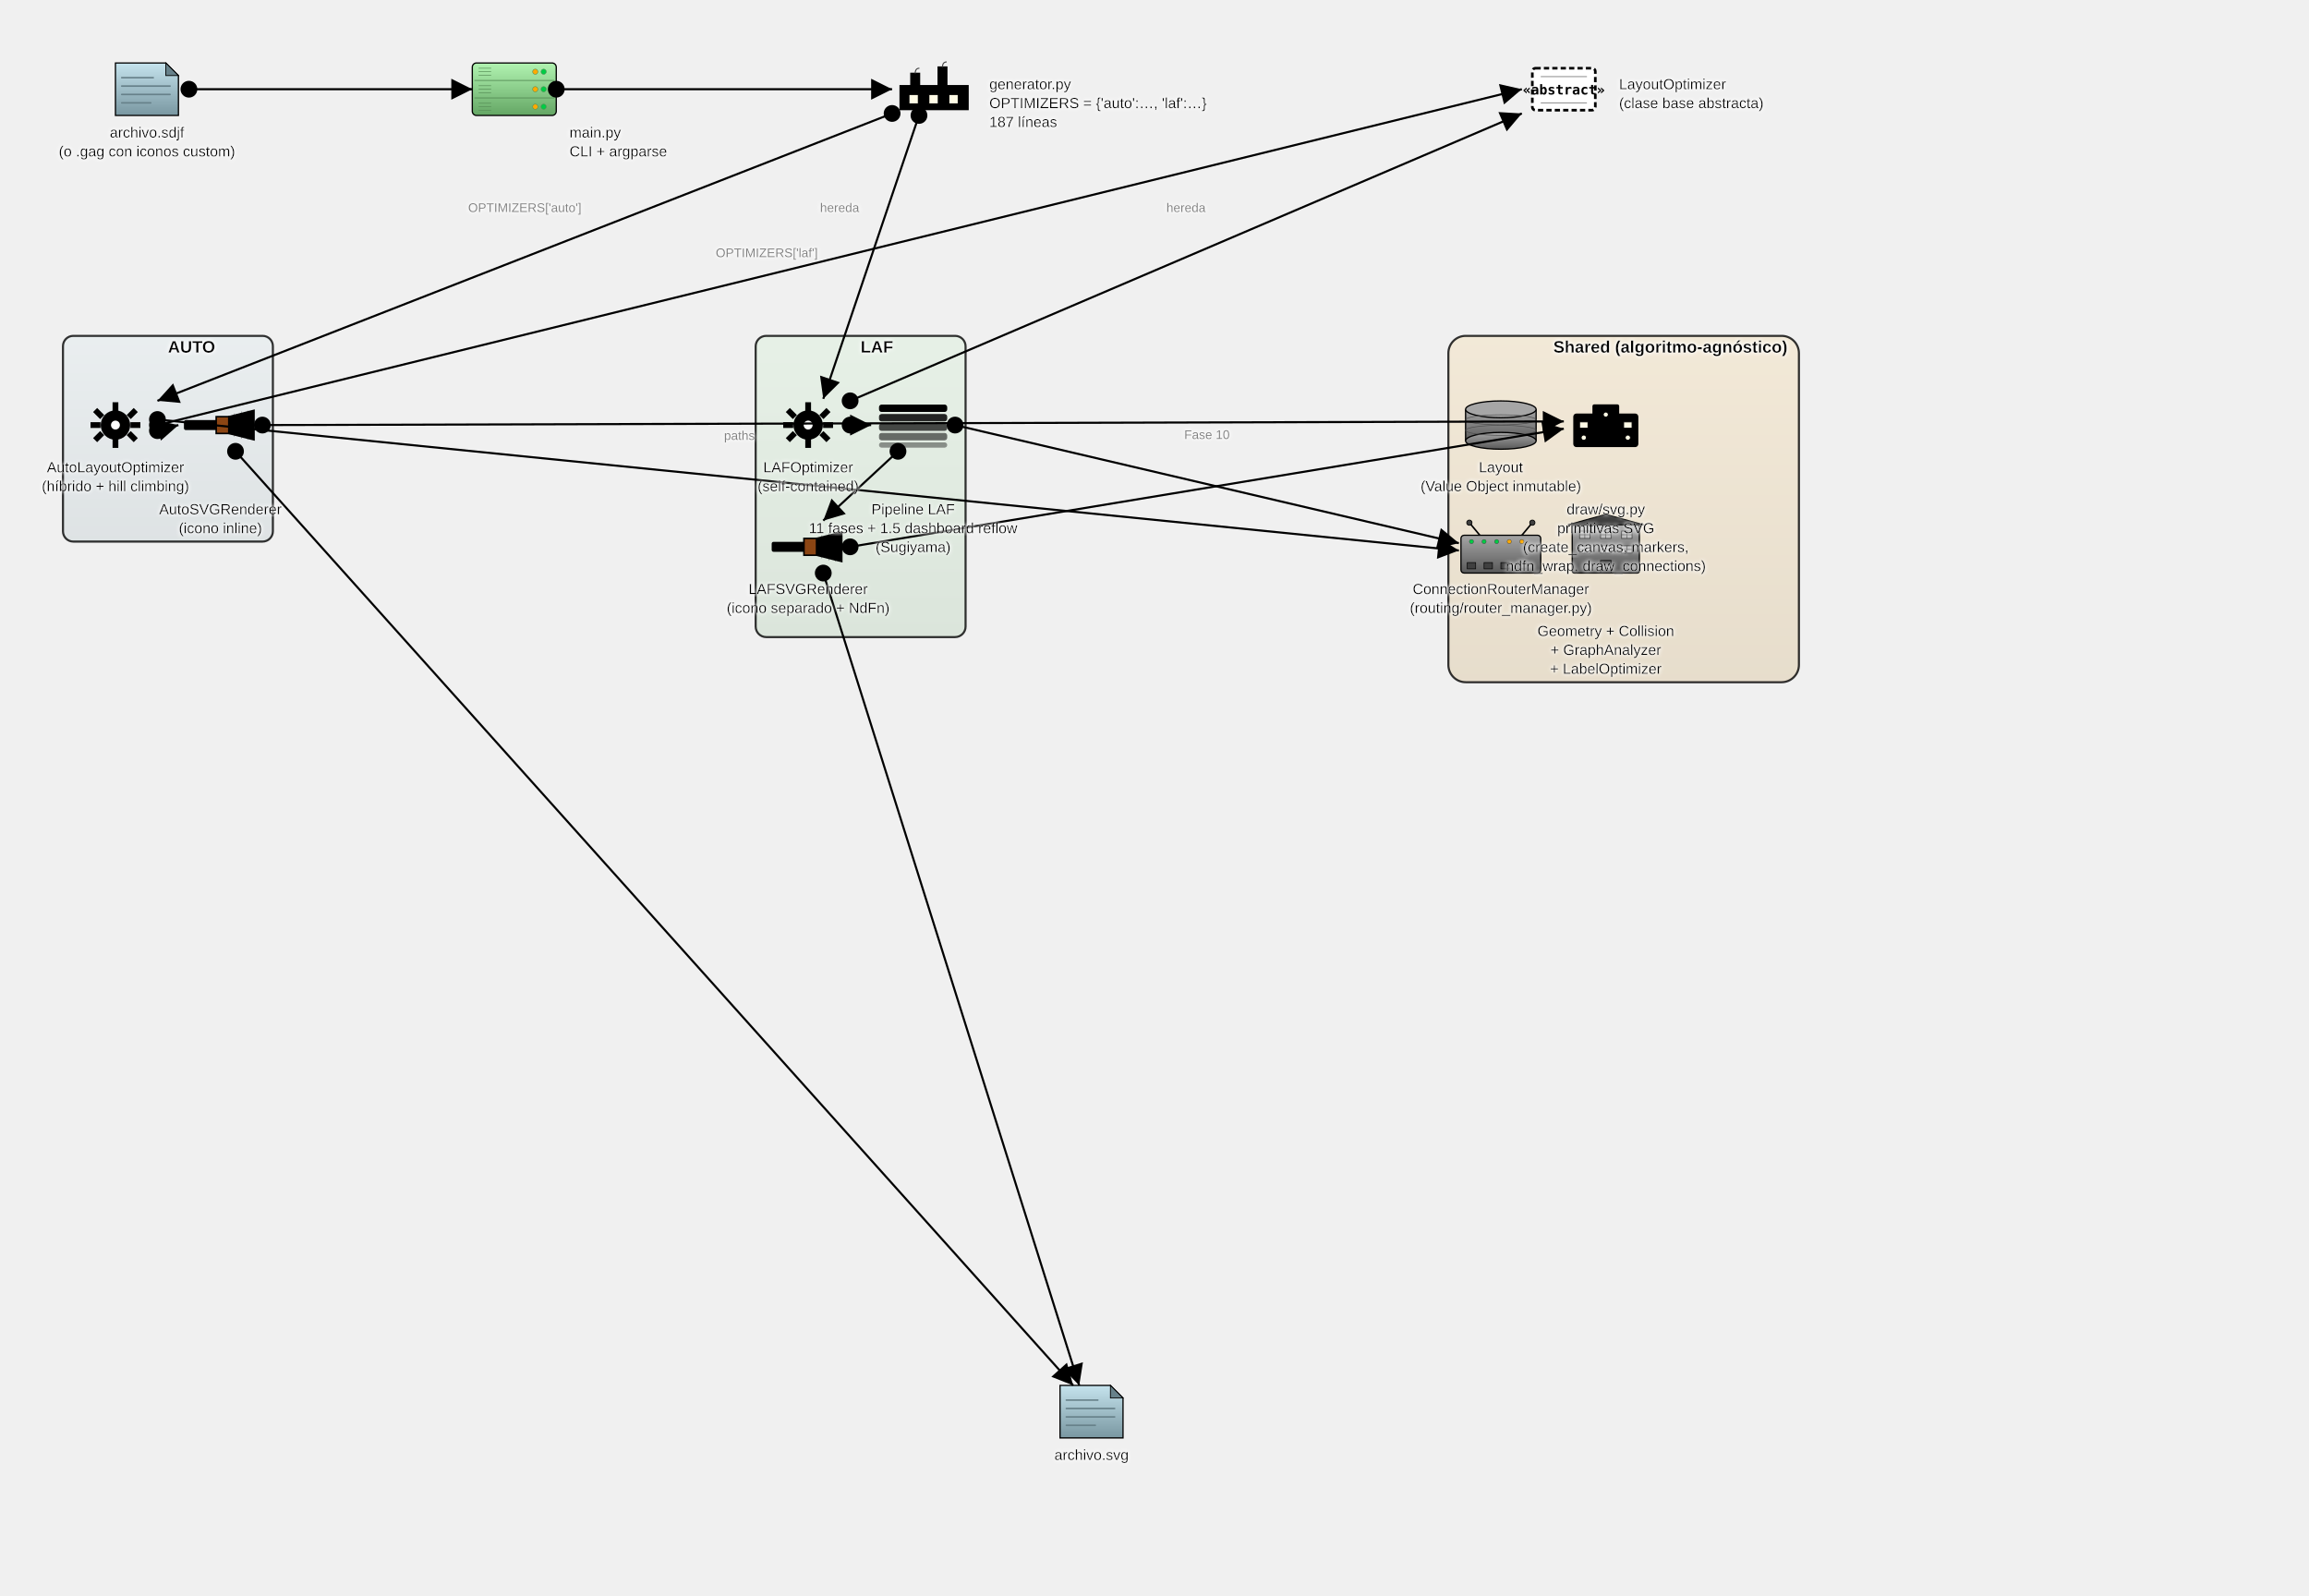
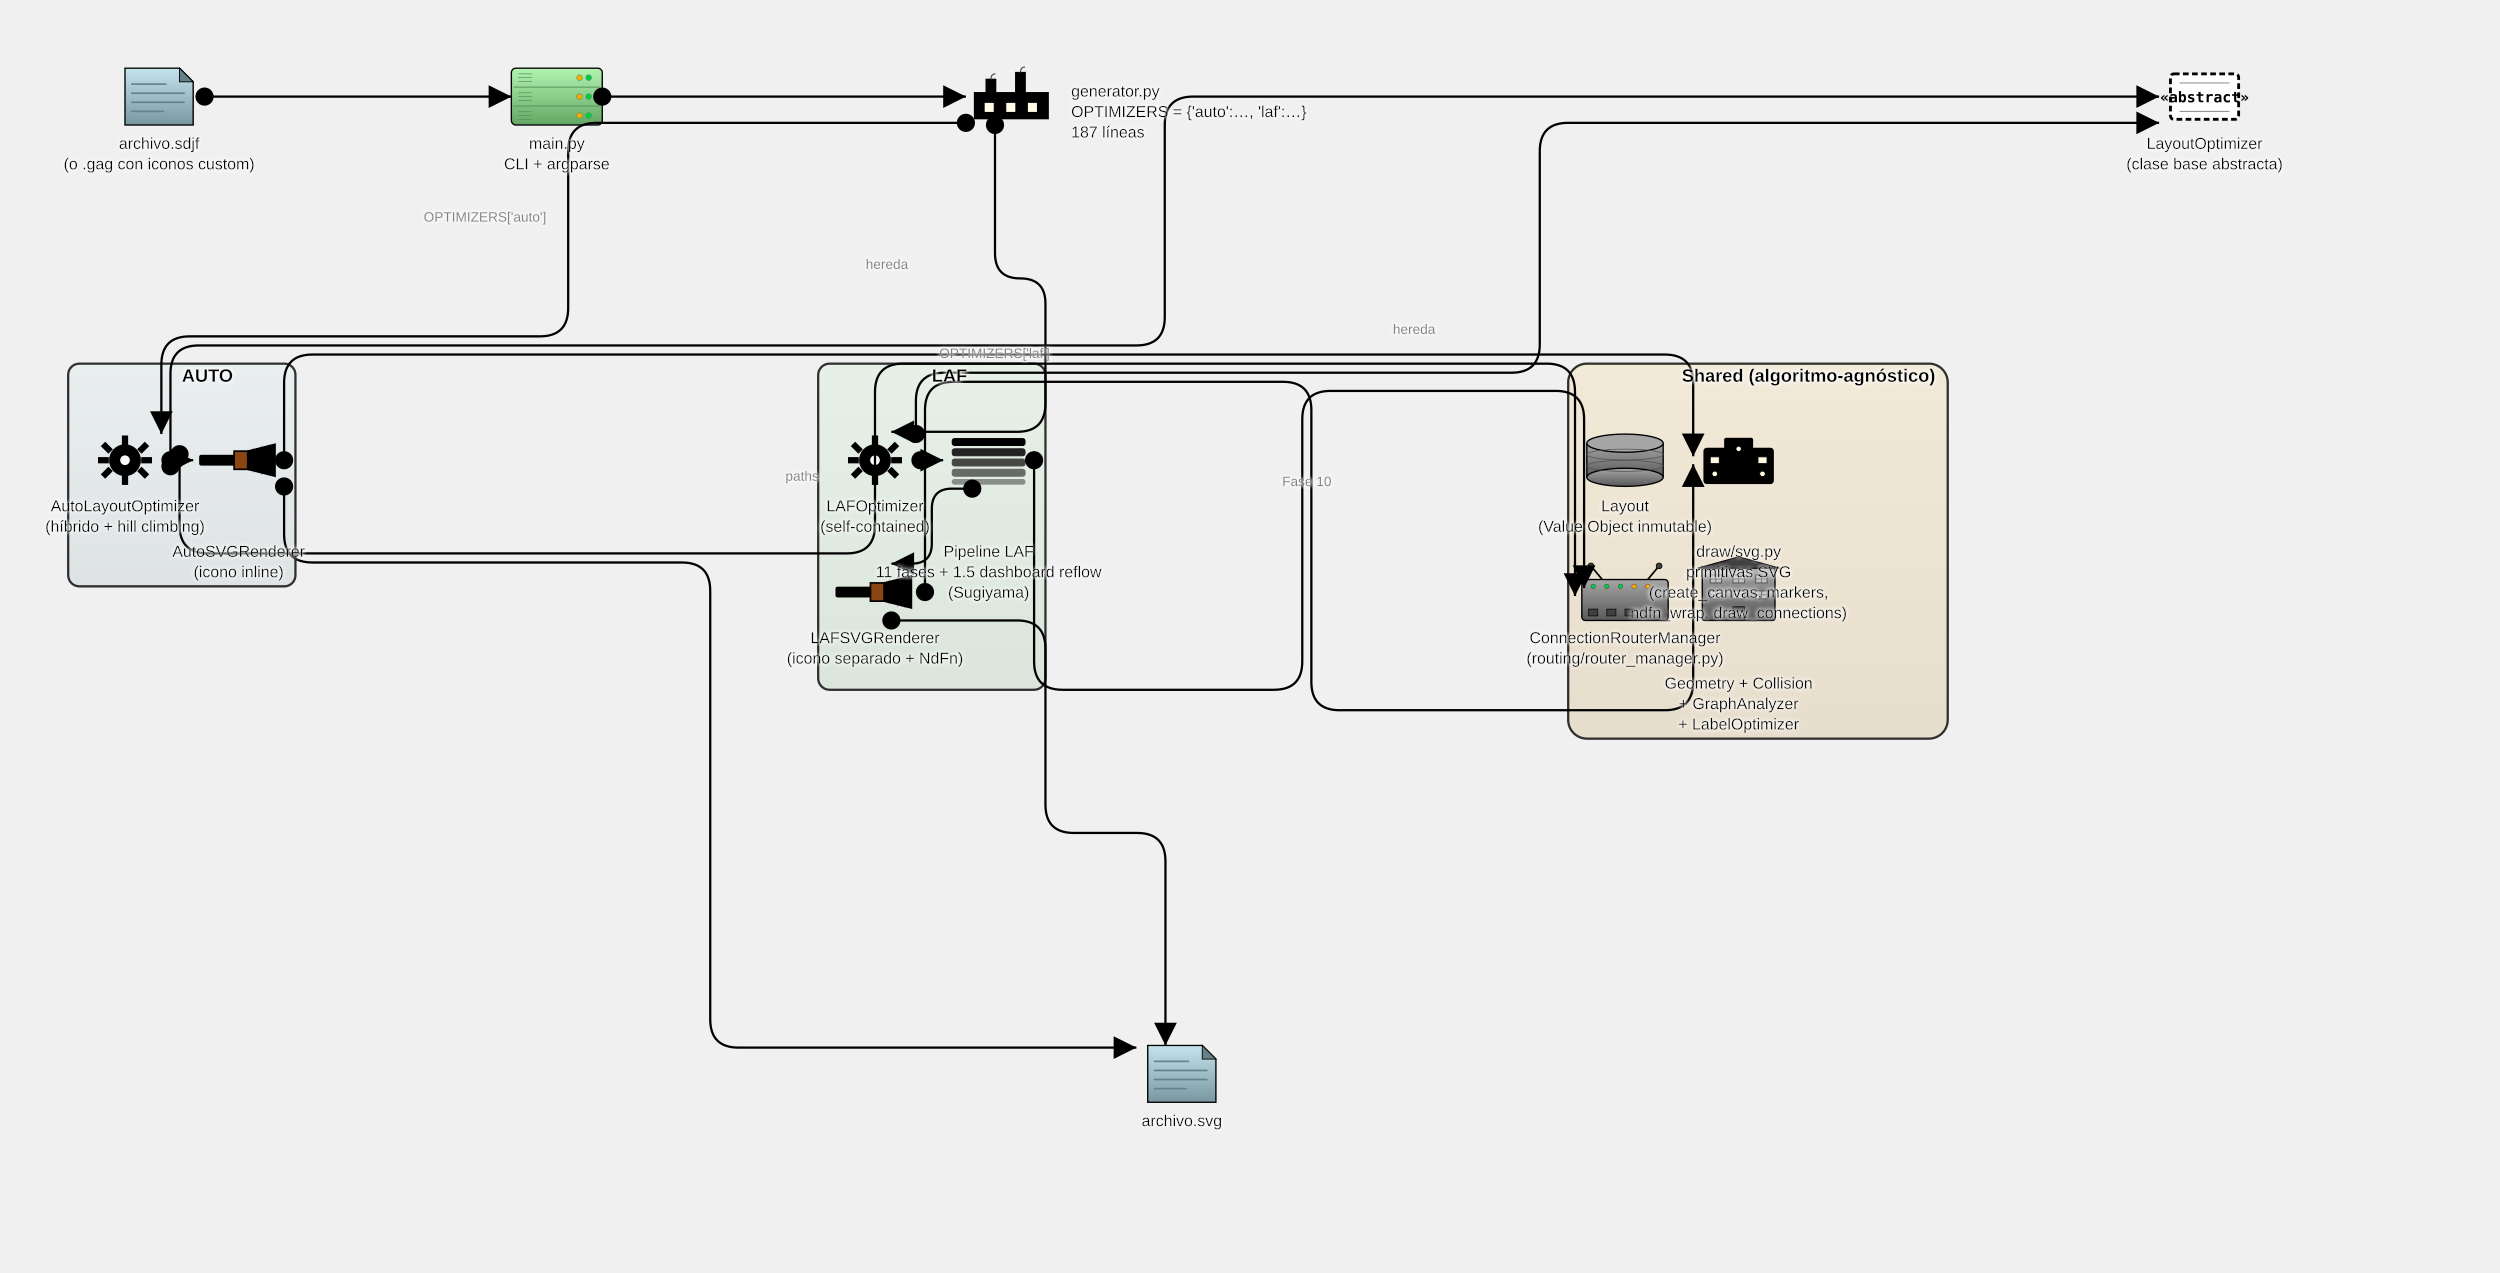
- <svg xmlns="http://www.w3.org/2000/svg" baseProfile="full" height="1520" version="1.1" viewBox="0,0,2200,1520" width="2200">
+ <svg xmlns="http://www.w3.org/2000/svg" baseProfile="full" height="1120" version="1.1" viewBox="0,0,2200,1120" width="2200">
  <defs>
    <filter height="140%" id="text-glow" width="140%" x="-20%" y="-20%">
      <feGaussianBlur in="SourceGraphic" result="blur" stdDeviation="2" />
      <feFlood flood-color="white" flood-opacity="1" result="color" />
      <feComposite in="color" in2="blur" operator="in" result="shadow" />
      <feMerge>
        <feMergeNode in="shadow" />
        <feMergeNode in="shadow" />
        <feMergeNode in="SourceGraphic" />
      </feMerge>
    </filter>
    <marker id="arrow-end" markerHeight="10" markerWidth="10" orient="auto" refX="10" refY="5">
      <path d="M 0 0 L 10 5 L 0 10 z" fill="black" />
    </marker>
    <marker id="arrow-start" markerHeight="10" markerWidth="10" orient="auto" refX="0" refY="5">
      <path d="M 10 0 L 0 5 L 10 10 z" fill="black" />
    </marker>
    <marker id="circle-start" markerHeight="10" markerWidth="10" orient="auto" refX="5" refY="5">
      <circle cx="5" cy="5" fill="black" r="4" />
    </marker>
    <marker id="circle-end" markerHeight="10" markerWidth="10" orient="auto" refX="5" refY="5">
      <circle cx="5" cy="5" fill="black" r="4" />
    </marker>
    <linearGradient id="gradient-auto_box" x1="0%" x2="0%" y1="0%" y2="100%">
      <stop offset="0%" stop-color="#c5e3ed" />
      <stop offset="100%" stop-color="#7997a1" />
    </linearGradient>
    <linearGradient id="gradient-laf_box" x1="0%" x2="0%" y1="0%" y2="100%">
      <stop offset="0%" stop-color="#b1f3b1" />
      <stop offset="100%" stop-color="#64a664" />
    </linearGradient>
    <linearGradient id="gradient-shared_box" x1="0%" x2="0%" y1="0%" y2="100%">
      <stop offset="0%" stop-color="#ffc04c" />
      <stop offset="100%" stop-color="#b27300" />
    </linearGradient>
    <linearGradient id="gradient-input" x1="0%" x2="0%" y1="0%" y2="100%">
      <stop offset="0%" stop-color="#c5e3ed" />
      <stop offset="100%" stop-color="#7997a1" />
    </linearGradient>
    <linearGradient id="gradient-main" x1="0%" x2="0%" y1="0%" y2="100%">
      <stop offset="0%" stop-color="#b1f3b1" />
      <stop offset="100%" stop-color="#64a664" />
    </linearGradient>
    <linearGradient id="gradient-layout_obj" x1="0%" x2="0%" y1="0%" y2="100%">
      <stop offset="0%" stop-color="#a6a6a6" />
      <stop offset="100%" stop-color="#595959" />
    </linearGradient>
    <linearGradient id="gradient-router_mgr" x1="0%" x2="0%" y1="0%" y2="100%">
      <stop offset="0%" stop-color="#a6a6a6" />
      <stop offset="100%" stop-color="#595959" />
    </linearGradient>
    <linearGradient id="gradient-geometry_utils" x1="0%" x2="0%" y1="0%" y2="100%">
      <stop offset="0%" stop-color="#a6a6a6" />
      <stop offset="100%" stop-color="#595959" />
    </linearGradient>
    <linearGradient id="gradient-output" x1="0%" x2="0%" y1="0%" y2="100%">
      <stop offset="0%" stop-color="#c5e3ed" />
      <stop offset="100%" stop-color="#7997a1" />
    </linearGradient>
  </defs>
  <rect fill="url(#gradient-auto_box)" fill-opacity="0.15" height="196.0" rx="9.8" ry="9.8" stroke="black" stroke-opacity="0.8" stroke-width="2" width="200.0" x="60.0" y="320.0" />
  <rect fill="url(#gradient-laf_box)" fill-opacity="0.15" height="287.0" rx="10.0" ry="10.0" stroke="black" stroke-opacity="0.8" stroke-width="2" width="200.0" x="720.0" y="320.0" />
  <rect fill="url(#gradient-shared_box)" fill-opacity="0.15" height="330.0" rx="16.5" ry="16.5" stroke="black" stroke-opacity="0.8" stroke-width="2" width="334.0" x="1380.0" y="320.0" />
  <g id="input">
    <polygon fill="url(#gradient-input)" points="110,60 158,60 170,72 170,110 110,110" stroke="black" stroke-width="1.2" />
    <polygon fill="#67818a" points="158,60 170,72 158,72" stroke="black" stroke-width="0.8" />
    <line stroke="#67818a" stroke-linecap="round" stroke-width="1.5" x1="116" x2="146" y1="74" y2="74" />
    <line stroke="#67818a" stroke-linecap="round" stroke-width="1.5" x1="116" x2="162" y1="82" y2="82" />
    <line stroke="#67818a" stroke-linecap="round" stroke-width="1.5" x1="116" x2="162" y1="90" y2="90" />
    <line stroke="#67818a" stroke-linecap="round" stroke-width="1.5" x1="116" x2="143.6" y1="98" y2="98" />
  </g>
  <g id="main">
    <rect fill="url(#gradient-main)" height="50" rx="4" ry="4" stroke="black" stroke-width="1.2" width="80" x="450" y="60" />
    <line stroke="#568e56" stroke-width="0.8" x1="452" x2="528" y1="76.667" y2="76.667" />
    <line stroke="#568e56" stroke-width="0.8" x1="452" x2="528" y1="93.333" y2="93.333" />
    <circle cx="518" cy="68.333" fill="#00cc44" r="2.5" stroke="#568e56" stroke-width="0.5" />
    <circle cx="510" cy="68.333" fill="#ffaa00" r="2.5" stroke="#568e56" stroke-width="0.5" />
    <circle cx="518" cy="85.0" fill="#00cc44" r="2.5" stroke="#568e56" stroke-width="0.5" />
    <circle cx="510" cy="85.0" fill="#ffaa00" r="2.5" stroke="#568e56" stroke-width="0.5" />
    <circle cx="518" cy="101.667" fill="#00cc44" r="2.5" stroke="#568e56" stroke-width="0.5" />
    <circle cx="510" cy="101.667" fill="#ffaa00" r="2.5" stroke="#568e56" stroke-width="0.5" />
    <line stroke="#568e56" stroke-width="0.6" x1="456" x2="468" y1="65.0" y2="65.0" />
    <line stroke="#568e56" stroke-width="0.6" x1="456" x2="468" y1="68.333" y2="68.333" />
    <line stroke="#568e56" stroke-width="0.6" x1="456" x2="468" y1="71.667" y2="71.667" />
    <line stroke="#568e56" stroke-width="0.6" x1="456" x2="468" y1="81.667" y2="81.667" />
    <line stroke="#568e56" stroke-width="0.6" x1="456" x2="468" y1="85.0" y2="85.0" />
    <line stroke="#568e56" stroke-width="0.6" x1="456" x2="468" y1="88.333" y2="88.333" />
    <line stroke="#568e56" stroke-width="0.6" x1="456" x2="468" y1="98.333" y2="98.333" />
    <line stroke="#568e56" stroke-width="0.6" x1="456" x2="468" y1="101.667" y2="101.667" />
    <line stroke="#568e56" stroke-width="0.6" x1="456" x2="468" y1="105" y2="105" />
  </g>
  <g id="generator" transform="translate(850,60) scale(1.0)">
    <rect x="8" y="22" width="64" height="22" fill="currentColor" stroke="black" stroke-width="2" />
    <rect x="18" y="10" width="8" height="14" fill="currentColor" stroke="black" stroke-width="1.5" />
    <rect x="44" y="4" width="8" height="20" fill="currentColor" stroke="black" stroke-width="1.5" />
    <path d="M 22 10 Q 22 5 26 5" fill="none" stroke="#444" stroke-width="1" />
    <path d="M 48 4 Q 48 -1 52 -1" fill="none" stroke="#444" stroke-width="1" />
    <rect x="16" y="30" width="9" height="9" fill="#fffbe6" stroke="black" stroke-width="1" />
    <rect x="35" y="30" width="9" height="9" fill="#fffbe6" stroke="black" stroke-width="1" />
    <rect x="54" y="30" width="9" height="9" fill="#fffbe6" stroke="black" stroke-width="1" />
  </g>
-   <g id="contract" transform="translate(1450,60) scale(1.0)">
+   <g id="contract" transform="translate(1900,60) scale(1.0)">
    <rect x="10" y="5" width="60" height="40" fill="white" stroke="currentColor" stroke-width="2.5" stroke-dasharray="5,3" rx="3" />
    <text x="40" y="30" font-family="monospace" font-size="13" font-weight="bold" fill="currentColor" text-anchor="middle">«abstract»</text>
    <line x1="18" y1="13" x2="62" y2="13" stroke="currentColor" stroke-width="0.8" opacity="0.5" />
    <line x1="18" y1="38" x2="62" y2="38" stroke="currentColor" stroke-width="0.8" opacity="0.5" />
  </g>
  <g id="auto_opt" transform="translate(70.0,380.0) scale(1.0)">
    <circle cx="40" cy="25" r="13" fill="currentColor" stroke="black" stroke-width="2" />
    <rect x="38" y="4" width="4" height="8" fill="currentColor" stroke="black" stroke-width="1.5" />
    <rect x="38" y="38" width="4" height="8" fill="currentColor" stroke="black" stroke-width="1.5" />
    <rect x="17" y="23" width="8" height="4" fill="currentColor" stroke="black" stroke-width="1.5" />
    <rect x="55" y="23" width="8" height="4" fill="currentColor" stroke="black" stroke-width="1.5" />
    <rect x="22" y="10" width="4" height="8" transform="rotate(-45 24 14)" fill="currentColor" stroke="black" stroke-width="1.5" />
    <rect x="54" y="32" width="4" height="8" transform="rotate(-45 56 36)" fill="currentColor" stroke="black" stroke-width="1.5" />
    <rect x="22" y="32" width="4" height="8" transform="rotate(45 24 36)" fill="currentColor" stroke="black" stroke-width="1.5" />
    <rect x="54" y="10" width="4" height="8" transform="rotate(45 56 14)" fill="currentColor" stroke="black" stroke-width="1.5" />
    <circle cx="40" cy="25" r="5" fill="white" stroke="black" stroke-width="1.5" />
  </g>
  <g id="auto_rend" transform="translate(170.0,380.0) scale(1.0)">
    <rect x="6" y="21" width="32" height="8" fill="currentColor" stroke="black" stroke-width="1.5" rx="1" />
    <rect x="36" y="17" width="14" height="16" fill="#8b4513" stroke="black" stroke-width="1.5" />
    <polygon points="48,17 72,11 72,39 48,33" fill="currentColor" stroke="black" stroke-width="1.5" />
    <line x1="53" y1="14" x2="53" y2="36" stroke="black" stroke-width="0.5" opacity="0.5" />
    <line x1="60" y1="12" x2="60" y2="38" stroke="black" stroke-width="0.5" opacity="0.5" />
    <line x1="66" y1="11" x2="66" y2="39" stroke="black" stroke-width="0.5" opacity="0.5" />
  </g>
  <g id="laf_opt" transform="translate(730.0,380.0) scale(1.0)">
    <circle cx="40" cy="25" r="13" fill="currentColor" stroke="black" stroke-width="2" />
    <rect x="38" y="4" width="4" height="8" fill="currentColor" stroke="black" stroke-width="1.5" />
    <rect x="38" y="38" width="4" height="8" fill="currentColor" stroke="black" stroke-width="1.5" />
    <rect x="17" y="23" width="8" height="4" fill="currentColor" stroke="black" stroke-width="1.5" />
    <rect x="55" y="23" width="8" height="4" fill="currentColor" stroke="black" stroke-width="1.5" />
    <rect x="22" y="10" width="4" height="8" transform="rotate(-45 24 14)" fill="currentColor" stroke="black" stroke-width="1.5" />
    <rect x="54" y="32" width="4" height="8" transform="rotate(-45 56 36)" fill="currentColor" stroke="black" stroke-width="1.5" />
    <rect x="22" y="32" width="4" height="8" transform="rotate(45 24 36)" fill="currentColor" stroke="black" stroke-width="1.5" />
    <rect x="54" y="10" width="4" height="8" transform="rotate(45 56 14)" fill="currentColor" stroke="black" stroke-width="1.5" />
    <circle cx="40" cy="25" r="5" fill="white" stroke="black" stroke-width="1.5" />
  </g>
  <g id="laf_pipe" transform="translate(830.0,380.0) scale(1.0)">
    <rect x="8" y="6" width="64" height="6" fill="currentColor" stroke="black" stroke-width="1" rx="2" />
    <rect x="8" y="15" width="64" height="6" fill="currentColor" stroke="black" stroke-width="1" rx="2" opacity="0.85" />
    <rect x="8" y="24" width="64" height="6" fill="currentColor" stroke="black" stroke-width="1" rx="2" opacity="0.7" />
    <rect x="8" y="33" width="64" height="6" fill="currentColor" stroke="black" stroke-width="1" rx="2" opacity="0.55" />
    <rect x="8" y="42" width="64" height="4" fill="currentColor" stroke="black" stroke-width="1" rx="2" opacity="0.4" />
  </g>
  <g id="laf_rend" transform="translate(730.0,496.0) scale(1.0)">
    <rect x="6" y="21" width="32" height="8" fill="currentColor" stroke="black" stroke-width="1.5" rx="1" />
    <rect x="36" y="17" width="14" height="16" fill="#8b4513" stroke="black" stroke-width="1.5" />
    <polygon points="48,17 72,11 72,39 48,33" fill="currentColor" stroke="black" stroke-width="1.5" />
    <line x1="53" y1="14" x2="53" y2="36" stroke="black" stroke-width="0.5" opacity="0.5" />
    <line x1="60" y1="12" x2="60" y2="38" stroke="black" stroke-width="0.5" opacity="0.5" />
    <line x1="66" y1="11" x2="66" y2="39" stroke="black" stroke-width="0.5" opacity="0.5" />
  </g>
  <g id="layout_obj">
    <rect fill="url(#gradient-layout_obj)" height="30.0" stroke="none" width="67.2" x="1396.4" y="390.0" />
    <line stroke="black" stroke-width="1.2" x1="1396.4" x2="1396.4" y1="390.0" y2="420.0" />
    <line stroke="black" stroke-width="1.2" x1="1463.6" x2="1463.6" y1="390.0" y2="420.0" />
    <ellipse cx="1430.0" cy="420.0" fill="url(#gradient-layout_obj)" rx="33.6" ry="8" stroke="black" stroke-width="1.2" />
    <ellipse cx="1430.0" cy="390.0" fill="#a6a6a6" rx="33.6" ry="8" stroke="black" stroke-width="1.2" />
    <ellipse cx="1430.0" cy="400.0" fill="none" rx="33.6" ry="4.8" stroke="#4c4c4c" stroke-width="0.6" />
    <ellipse cx="1430.0" cy="410.0" fill="none" rx="33.6" ry="4.8" stroke="#4c4c4c" stroke-width="0.6" />
  </g>
  <g id="draw_svg" transform="translate(1490.0,380.0) scale(1.0)">
    <rect x="10" y="15" width="60" height="30" fill="currentColor" stroke="black" stroke-width="2" rx="2" />
    <rect x="28" y="6" width="24" height="10" fill="currentColor" stroke="black" stroke-width="1.5" rx="1" />
    <line x1="40" y1="15" x2="40" y2="45" stroke="black" stroke-width="1.5" />
    <circle cx="40" cy="15" r="2.5" fill="#fffbe6" stroke="black" stroke-width="1" />
    <rect x="15" y="22" width="8" height="6" fill="#fffbe6" stroke="black" stroke-width="0.8" />
    <rect x="57" y="22" width="8" height="6" fill="#fffbe6" stroke="black" stroke-width="0.8" />
    <circle cx="19" cy="37" r="2.5" fill="#fffbe6" stroke="black" stroke-width="0.8" />
    <circle cx="61" cy="37" r="2.5" fill="#fffbe6" stroke="black" stroke-width="0.8" />
  </g>
  <g id="router_mgr">
    <rect fill="url(#gradient-router_mgr)" height="36" rx="3" ry="3" stroke="black" stroke-width="1.2" width="76" x="1392.0" y="510.0" />
    <line stroke="black" stroke-width="1.5" x1="1410.0" x2="1400.0" y1="510.0" y2="498.0" />
    <circle cx="1400.0" cy="498.0" fill="#404040" r="2.5" stroke="black" stroke-width="0.8" />
    <line stroke="black" stroke-width="1.5" x1="1450.0" x2="1460.0" y1="510.0" y2="498.0" />
    <circle cx="1460.0" cy="498.0" fill="#404040" r="2.5" stroke="black" stroke-width="0.8" />
    <rect fill="#404040" height="6" stroke="black" stroke-width="0.6" width="8" x="1398.0" y="536.0" />
    <rect fill="#404040" height="6" stroke="black" stroke-width="0.6" width="8" x="1414.0" y="536.0" />
    <rect fill="#404040" height="6" stroke="black" stroke-width="0.6" width="8" x="1430.0" y="536.0" />
    <rect fill="#404040" height="6" stroke="black" stroke-width="0.6" width="8" x="1446.0" y="536.0" />
    <circle cx="1402.0" cy="516.0" fill="#00cc44" r="2" stroke="#404040" stroke-width="0.4" />
    <circle cx="1414.0" cy="516.0" fill="#00cc44" r="2" stroke="#404040" stroke-width="0.4" />
    <circle cx="1426.0" cy="516.0" fill="#00cc44" r="2" stroke="#404040" stroke-width="0.4" />
    <circle cx="1438.0" cy="516.0" fill="#ffaa00" r="2" stroke="#404040" stroke-width="0.4" />
    <circle cx="1450.0" cy="516.0" fill="#ffaa00" r="2" stroke="#404040" stroke-width="0.4" />
  </g>
  <g id="geometry_utils">
    <rect fill="url(#gradient-geometry_utils)" height="46" rx="2" ry="2" stroke="black" stroke-width="1.2" width="64" x="1498.0" y="500.0" />
    <polygon fill="#404040" points="1494.0,500.0 1530.0,490.0 1566.0,500.0" stroke="black" stroke-width="1.0" />
    <rect fill="#bfbfbf" height="7" stroke="#404040" stroke-width="0.7" width="10" x="1505.0" y="506.0" />
    <line stroke="#404040" stroke-width="0.5" x1="1510.0" x2="1510.0" y1="506.0" y2="513.0" />
    <line stroke="#404040" stroke-width="0.5" x1="1505.0" x2="1515.0" y1="509.5" y2="509.5" />
    <rect fill="#bfbfbf" height="7" stroke="#404040" stroke-width="0.7" width="10" x="1525.0" y="506.0" />
    <line stroke="#404040" stroke-width="0.5" x1="1530.0" x2="1530.0" y1="506.0" y2="513.0" />
    <line stroke="#404040" stroke-width="0.5" x1="1525.0" x2="1535.0" y1="509.5" y2="509.5" />
    <rect fill="#bfbfbf" height="7" stroke="#404040" stroke-width="0.7" width="10" x="1545.0" y="506.0" />
    <line stroke="#404040" stroke-width="0.5" x1="1550.0" x2="1550.0" y1="506.0" y2="513.0" />
    <line stroke="#404040" stroke-width="0.5" x1="1545.0" x2="1555.0" y1="509.5" y2="509.5" />
    <rect fill="#bfbfbf" height="7" stroke="#404040" stroke-width="0.7" width="10" x="1505.0" y="520.0" />
    <line stroke="#404040" stroke-width="0.5" x1="1510.0" x2="1510.0" y1="520.0" y2="527.0" />
    <line stroke="#404040" stroke-width="0.5" x1="1505.0" x2="1515.0" y1="523.5" y2="523.5" />
    <rect fill="#bfbfbf" height="7" stroke="#404040" stroke-width="0.7" width="10" x="1525.0" y="520.0" />
    <line stroke="#404040" stroke-width="0.5" x1="1530.0" x2="1530.0" y1="520.0" y2="527.0" />
    <line stroke="#404040" stroke-width="0.5" x1="1525.0" x2="1535.0" y1="523.5" y2="523.5" />
    <rect fill="#bfbfbf" height="7" stroke="#404040" stroke-width="0.7" width="10" x="1545.0" y="520.0" />
    <line stroke="#404040" stroke-width="0.5" x1="1550.0" x2="1550.0" y1="520.0" y2="527.0" />
    <line stroke="#404040" stroke-width="0.5" x1="1545.0" x2="1555.0" y1="523.5" y2="523.5" />
    <rect fill="#404040" height="12" stroke="black" stroke-width="0.8" width="10" x="1525.0" y="534.0" />
    <circle cx="1532.5" cy="540.0" fill="#bfbfbf" r="1.2" />
  </g>
  <g id="output">
-     <polygon fill="url(#gradient-output)" points="1010,1320 1058,1320 1070,1332 1070,1370 1010,1370" stroke="black" stroke-width="1.2" />
-     <polygon fill="#67818a" points="1058,1320 1070,1332 1058,1332" stroke="black" stroke-width="0.8" />
-     <line stroke="#67818a" stroke-linecap="round" stroke-width="1.5" x1="1016" x2="1046" y1="1334" y2="1334" />
-     <line stroke="#67818a" stroke-linecap="round" stroke-width="1.5" x1="1016" x2="1062" y1="1342" y2="1342" />
-     <line stroke="#67818a" stroke-linecap="round" stroke-width="1.5" x1="1016" x2="1062" y1="1350" y2="1350" />
-     <line stroke="#67818a" stroke-linecap="round" stroke-width="1.5" x1="1016" x2="1043.6" y1="1358" y2="1358" />
-   </g>
-   <line marker-end="url(#arrow-end)" marker-start="url(#circle-start)" stroke="black" stroke-width="2" x1="180.0" x2="450.0" y1="85.0" y2="85.0" />
-   <line marker-end="url(#arrow-end)" marker-start="url(#circle-start)" stroke="black" stroke-width="2" x1="530.0" x2="850.0" y1="85.0" y2="85.0" />
-   <line marker-end="url(#arrow-end)" marker-start="url(#circle-start)" stroke="black" stroke-width="2" x1="850.0" x2="150.0" y1="108.1" y2="381.9" />
-   <line marker-end="url(#arrow-end)" marker-start="url(#circle-start)" stroke="black" stroke-width="2" x1="875.6" x2="784.4" y1="110.0" y2="380.0" />
-   <line marker-end="url(#arrow-end)" marker-start="url(#circle-start)" stroke="black" stroke-width="2" x1="150.0" x2="1450.0" y1="405.0" y2="85.0" />
-   <line marker-end="url(#arrow-end)" marker-start="url(#circle-start)" stroke="black" stroke-width="2" x1="810.0" x2="1450.0" y1="381.9" y2="108.1" />
-   <line marker-end="url(#arrow-end)" marker-start="url(#circle-start)" stroke="black" stroke-width="2" x1="810.0" x2="830.0" y1="405.0" y2="405.0" />
-   <line marker-end="url(#arrow-end)" marker-start="url(#circle-start)" stroke="black" stroke-width="2" x1="150.0" x2="170.0" y1="410.3" y2="405.0" />
-   <line marker-end="url(#arrow-end)" marker-start="url(#circle-start)" stroke="black" stroke-width="2" x1="855.6" x2="784.4" y1="430.0" y2="496.0" />
-   <line marker-end="url(#arrow-end)" marker-start="url(#circle-start)" stroke="black" stroke-width="2" x1="150.0" x2="1390.0" y1="399.7" y2="524.5" />
-   <line marker-end="url(#arrow-end)" marker-start="url(#circle-start)" stroke="black" stroke-width="2" x1="910.0" x2="1390.0" y1="405.0" y2="517.5" />
-   <line marker-end="url(#arrow-end)" marker-start="url(#circle-start)" stroke="black" stroke-width="2" x1="250.0" x2="1490.0" y1="405.0" y2="401.5" />
-   <line marker-end="url(#arrow-end)" marker-start="url(#circle-start)" stroke="black" stroke-width="2" x1="810.0" x2="1490.0" y1="521.0" y2="408.5" />
-   <line marker-end="url(#arrow-end)" marker-start="url(#circle-start)" stroke="black" stroke-width="2" x1="224.4" x2="1022.5" y1="430.0" y2="1320.0" />
-   <line marker-end="url(#arrow-end)" marker-start="url(#circle-start)" stroke="black" stroke-width="2" x1="784.4" x2="1028.3" y1="546.0" y2="1320.0" />
+     <polygon fill="url(#gradient-output)" points="1010,920 1058,920 1070,932 1070,970 1010,970" stroke="black" stroke-width="1.2" />
+     <polygon fill="#67818a" points="1058,920 1070,932 1058,932" stroke="black" stroke-width="0.8" />
+     <line stroke="#67818a" stroke-linecap="round" stroke-width="1.5" x1="1016" x2="1046" y1="934" y2="934" />
+     <line stroke="#67818a" stroke-linecap="round" stroke-width="1.5" x1="1016" x2="1062" y1="942" y2="942" />
+     <line stroke="#67818a" stroke-linecap="round" stroke-width="1.5" x1="1016" x2="1062" y1="950" y2="950" />
+     <line stroke="#67818a" stroke-linecap="round" stroke-width="1.5" x1="1016" x2="1043.6" y1="958" y2="958" />
+   </g>
+   <polyline fill="none" marker-end="url(#arrow-end)" marker-start="url(#circle-start)" points="180.0,85.0 450.0,85.0" stroke="black" stroke-width="2" />
+   <polyline fill="none" marker-end="url(#arrow-end)" marker-start="url(#circle-start)" points="530.0,85.0 850.0,85.0" stroke="black" stroke-width="2" />
+   <path d="M 850.0,108.1 L 525.0,108.1 Q 500.0,108.1 500.0,133.1 L 500.0,271.0 Q 500.0,296.0 475.0,296.0 L 167.0,296.0 Q 142.0,296.0 142.0,321.0 L 142.0,381.9" fill="none" marker-end="url(#arrow-end)" marker-start="url(#circle-start)" stroke="black" stroke-width="2" />
+   <path d="M 875.6,110.0 L 875.6,222.8 Q 875.6,245.0 897.8,245.0 L 897.8,245.0 Q 920.0,245.0 920.0,267.2 L 920.0,355.0 Q 920.0,380.0 895.0,380.0 L 784.4,380.0" fill="none" marker-end="url(#arrow-end)" marker-start="url(#circle-start)" stroke="black" stroke-width="2" />
+   <path d="M 150.0,405.0 L 150.0,329.0 Q 150.0,304.0 175.0,304.0 L 1000.0,304.0 Q 1025.0,304.0 1025.0,279.0 L 1025.0,110.0 Q 1025.0,85.0 1050.0,85.0 L 1900.0,85.0" fill="none" marker-end="url(#arrow-end)" marker-start="url(#circle-start)" stroke="black" stroke-width="2" />
+   <path d="M 806.0,381.9 L 806.0,353.0 Q 806.0,328.0 831.0,328.0 L 1330.0,328.0 Q 1355.0,328.0 1355.0,303.0 L 1355.0,133.1 Q 1355.0,108.1 1380.0,108.1 L 1900.0,108.1" fill="none" marker-end="url(#arrow-end)" marker-start="url(#circle-start)" stroke="black" stroke-width="2" />
+   <polyline fill="none" marker-end="url(#arrow-end)" marker-start="url(#circle-start)" points="810.0,405.0 830.0,405.0" stroke="black" stroke-width="2" />
+   <path d="M 150.0,410.3 L 157.3,410.3 Q 160.0,410.3 160.0,407.6 L 160.0,407.6 Q 160.0,405.0 162.7,405.0 L 170.0,405.0" fill="none" marker-end="url(#arrow-end)" marker-start="url(#circle-start)" stroke="black" stroke-width="2" />
+   <path d="M 855.6,430.0 L 837.8,430.0 Q 820.0,430.0 820.0,447.8 L 820.0,478.2 Q 820.0,496.0 802.2,496.0 L 784.4,496.0" fill="none" marker-end="url(#arrow-end)" marker-start="url(#circle-start)" stroke="black" stroke-width="2" />
+   <path d="M 158.0,399.7 L 158.0,462.0 Q 158.0,487.0 183.0,487.0 L 745.0,487.0 Q 770.0,487.0 770.0,462.0 L 770.0,345.0 Q 770.0,320.0 795.0,320.0 L 1361.0,320.0 Q 1386.0,320.0 1386.0,345.0 L 1386.0,524.5" fill="none" marker-end="url(#arrow-end)" marker-start="url(#circle-start)" stroke="black" stroke-width="2" />
+   <path d="M 910.0,405.0 L 910.0,582.0 Q 910.0,607.0 935.0,607.0 L 1121.0,607.0 Q 1146.0,607.0 1146.0,582.0 L 1146.0,369.0 Q 1146.0,344.0 1171.0,344.0 L 1369.0,344.0 Q 1394.0,344.0 1394.0,369.0 L 1394.0,517.5" fill="none" marker-end="url(#arrow-end)" marker-start="url(#circle-start)" stroke="black" stroke-width="2" />
+   <path d="M 250.0,405.0 L 250.0,337.0 Q 250.0,312.0 275.0,312.0 L 1465.0,312.0 Q 1490.0,312.0 1490.0,337.0 L 1490.0,401.5" fill="none" marker-end="url(#arrow-end)" marker-start="url(#circle-start)" stroke="black" stroke-width="2" />
+   <path d="M 814.0,521.0 L 814.0,361.0 Q 814.0,336.0 839.0,336.0 L 1129.0,336.0 Q 1154.0,336.0 1154.0,361.0 L 1154.0,600.0 Q 1154.0,625.0 1179.0,625.0 L 1465.0,625.0 Q 1490.0,625.0 1490.0,600.0 L 1490.0,408.5" fill="none" marker-end="url(#arrow-end)" marker-start="url(#circle-start)" stroke="black" stroke-width="2" />
+   <path d="M 250.0,428.1 L 250.0,470.0 Q 250.0,495.0 275.0,495.0 L 600.0,495.0 Q 625.0,495.0 625.0,520.0 L 625.0,896.9 Q 625.0,921.9 650.0,921.9 L 1000.0,921.9" fill="none" marker-end="url(#arrow-end)" marker-start="url(#circle-start)" stroke="black" stroke-width="2" />
+   <path d="M 784.4,546.0 L 895.0,546.0 Q 920.0,546.0 920.0,571.0 L 920.0,708.0 Q 920.0,733.0 945.0,733.0 L 1000.6,733.0 Q 1025.6,733.0 1025.6,758.0 L 1025.6,920.0" fill="none" marker-end="url(#arrow-end)" marker-start="url(#circle-start)" stroke="black" stroke-width="2" />
  <text fill="black" filter="url(#text-glow)" font-family="Arial, sans-serif" font-size="14px" text-anchor="middle" x="140.0" y="131.0">archivo.sdjf</text>
  <text fill="black" filter="url(#text-glow)" font-family="Arial, sans-serif" font-size="14px" text-anchor="middle" x="140.0" y="149.0">(o .gag con iconos custom)</text>
-   <text fill="black" filter="url(#text-glow)" font-family="Arial, sans-serif" font-size="14px" text-anchor="start" x="542.6" y="131.0">main.py</text>
-   <text fill="black" filter="url(#text-glow)" font-family="Arial, sans-serif" font-size="14px" text-anchor="start" x="542.6" y="149.0">CLI + argparse</text>
+   <text fill="black" filter="url(#text-glow)" font-family="Arial, sans-serif" font-size="14px" text-anchor="middle" x="490.0" y="131.0">main.py</text>
+   <text fill="black" filter="url(#text-glow)" font-family="Arial, sans-serif" font-size="14px" text-anchor="middle" x="490.0" y="149.0">CLI + argparse</text>
  <text fill="black" filter="url(#text-glow)" font-family="Arial, sans-serif" font-size="14px" text-anchor="start" x="942.6" y="85.0">generator.py</text>
  <text fill="black" filter="url(#text-glow)" font-family="Arial, sans-serif" font-size="14px" text-anchor="start" x="942.6" y="103.0">OPTIMIZERS = {'auto':…, 'laf':…}</text>
  <text fill="black" filter="url(#text-glow)" font-family="Arial, sans-serif" font-size="14px" text-anchor="start" x="942.6" y="121.0">187 líneas</text>
-   <text fill="black" filter="url(#text-glow)" font-family="Arial, sans-serif" font-size="14px" text-anchor="start" x="1542.6" y="85.0">LayoutOptimizer</text>
-   <text fill="black" filter="url(#text-glow)" font-family="Arial, sans-serif" font-size="14px" text-anchor="start" x="1542.6" y="103.0">(clase base abstracta)</text>
+   <text fill="black" filter="url(#text-glow)" font-family="Arial, sans-serif" font-size="14px" text-anchor="middle" x="1940.0" y="131.0">LayoutOptimizer</text>
+   <text fill="black" filter="url(#text-glow)" font-family="Arial, sans-serif" font-size="14px" text-anchor="middle" x="1940.0" y="149.0">(clase base abstracta)</text>
  <text fill="black" filter="url(#text-glow)" font-family="Arial, sans-serif" font-size="14px" text-anchor="middle" x="110.0" y="450.0">AutoLayoutOptimizer</text>
  <text fill="black" filter="url(#text-glow)" font-family="Arial, sans-serif" font-size="14px" text-anchor="middle" x="110.0" y="468.0">(híbrido + hill climbing)</text>
  <text fill="black" filter="url(#text-glow)" font-family="Arial, sans-serif" font-size="14px" text-anchor="middle" x="210.0" y="490.0">AutoSVGRenderer</text>
  <text fill="black" filter="url(#text-glow)" font-family="Arial, sans-serif" font-size="14px" text-anchor="middle" x="210.0" y="508.0">(icono inline)</text>
  <text fill="black" filter="url(#text-glow)" font-family="Arial, sans-serif" font-size="14px" text-anchor="middle" x="770.0" y="450.0">LAFOptimizer</text>
  <text fill="black" filter="url(#text-glow)" font-family="Arial, sans-serif" font-size="14px" text-anchor="middle" x="770.0" y="468.0">(self-contained)</text>
  <text fill="black" filter="url(#text-glow)" font-family="Arial, sans-serif" font-size="14px" text-anchor="middle" x="870.0" y="490.0">Pipeline LAF</text>
  <text fill="black" filter="url(#text-glow)" font-family="Arial, sans-serif" font-size="14px" text-anchor="middle" x="870.0" y="508.0">11 fases + 1.5 dashboard reflow</text>
  <text fill="black" filter="url(#text-glow)" font-family="Arial, sans-serif" font-size="14px" text-anchor="middle" x="870.0" y="526.0">(Sugiyama)</text>
  <text fill="black" filter="url(#text-glow)" font-family="Arial, sans-serif" font-size="14px" text-anchor="middle" x="770.0" y="566.0">LAFSVGRenderer</text>
  <text fill="black" filter="url(#text-glow)" font-family="Arial, sans-serif" font-size="14px" text-anchor="middle" x="770.0" y="584.0">(icono separado + NdFn)</text>
  <text fill="black" filter="url(#text-glow)" font-family="Arial, sans-serif" font-size="14px" text-anchor="middle" x="1430.0" y="450.0">Layout</text>
  <text fill="black" filter="url(#text-glow)" font-family="Arial, sans-serif" font-size="14px" text-anchor="middle" x="1430.0" y="468.0">(Value Object inmutable)</text>
  <text fill="black" filter="url(#text-glow)" font-family="Arial, sans-serif" font-size="14px" text-anchor="middle" x="1530.0" y="490.0">draw/svg.py</text>
  <text fill="black" filter="url(#text-glow)" font-family="Arial, sans-serif" font-size="14px" text-anchor="middle" x="1530.0" y="508.0">primitivas SVG</text>
  <text fill="black" filter="url(#text-glow)" font-family="Arial, sans-serif" font-size="14px" text-anchor="middle" x="1530.0" y="526.0">(create_canvas, markers,</text>
  <text fill="black" filter="url(#text-glow)" font-family="Arial, sans-serif" font-size="14px" text-anchor="middle" x="1530.0" y="544.0">ndfn_wrap, draw_connections)</text>
  <text fill="black" filter="url(#text-glow)" font-family="Arial, sans-serif" font-size="14px" text-anchor="middle" x="1430.0" y="566.0">ConnectionRouterManager</text>
  <text fill="black" filter="url(#text-glow)" font-family="Arial, sans-serif" font-size="14px" text-anchor="middle" x="1430.0" y="584.0">(routing/router_manager.py)</text>
  <text fill="black" filter="url(#text-glow)" font-family="Arial, sans-serif" font-size="14px" text-anchor="middle" x="1530.0" y="606.0">Geometry + Collision</text>
  <text fill="black" filter="url(#text-glow)" font-family="Arial, sans-serif" font-size="14px" text-anchor="middle" x="1530.0" y="624.0">+ GraphAnalyzer</text>
  <text fill="black" filter="url(#text-glow)" font-family="Arial, sans-serif" font-size="14px" text-anchor="middle" x="1530.0" y="642.0">+ LabelOptimizer</text>
-   <text fill="black" filter="url(#text-glow)" font-family="Arial, sans-serif" font-size="14px" text-anchor="middle" x="1040.0" y="1391.0">archivo.svg</text>
-   <text fill="gray" filter="url(#text-glow)" font-family="Arial, sans-serif" font-size="12px" text-anchor="middle" x="500.0" y="202.0">OPTIMIZERS['auto']</text>
-   <text fill="gray" filter="url(#text-glow)" font-family="Arial, sans-serif" font-size="12px" text-anchor="end" x="779.2" y="245.0">OPTIMIZERS['laf']</text>
-   <text fill="gray" filter="url(#text-glow)" font-family="Arial, sans-serif" font-size="12px" text-anchor="middle" x="800.0" y="202.0">hereda</text>
-   <text fill="gray" filter="url(#text-glow)" font-family="Arial, sans-serif" font-size="12px" text-anchor="middle" x="1130.0" y="202.0">hereda</text>
-   <text fill="gray" filter="url(#text-glow)" font-family="Arial, sans-serif" font-size="12px" text-anchor="end" x="719.2" y="419.1">paths</text>
-   <text fill="gray" filter="url(#text-glow)" font-family="Arial, sans-serif" font-size="12px" text-anchor="middle" x="1150.0" y="418.25">Fase 10</text>
+   <text fill="black" filter="url(#text-glow)" font-family="Arial, sans-serif" font-size="14px" text-anchor="middle" x="1040.0" y="991.0">archivo.svg</text>
+   <text fill="gray" filter="url(#text-glow)" font-family="Arial, sans-serif" font-size="12px" text-anchor="middle" x="426.8" y="195.02">OPTIMIZERS['auto']</text>
+   <text fill="gray" filter="url(#text-glow)" font-family="Arial, sans-serif" font-size="12px" text-anchor="middle" x="875.12" y="315.0">OPTIMIZERS['laf']</text>
+   <text fill="gray" filter="url(#text-glow)" font-family="Arial, sans-serif" font-size="12px" text-anchor="end" x="799.2" y="236.6">hereda</text>
+   <text fill="gray" filter="url(#text-glow)" font-family="Arial, sans-serif" font-size="12px" text-anchor="middle" x="1244.4" y="293.82">hereda</text>
+   <text fill="gray" filter="url(#text-glow)" font-family="Arial, sans-serif" font-size="12px" text-anchor="end" x="720.533" y="423.033">paths</text>
+   <text fill="gray" filter="url(#text-glow)" font-family="Arial, sans-serif" font-size="12px" text-anchor="middle" x="1150.0" y="427.75">Fase 10</text>
  <text fill="black" filter="url(#text-glow)" font-family="Arial, sans-serif" font-size="16px" font-weight="bold" text-anchor="start" x="160.0" y="336.0">AUTO</text>
  <text fill="black" filter="url(#text-glow)" font-family="Arial, sans-serif" font-size="16px" font-weight="bold" text-anchor="start" x="820.0" y="336.0">LAF</text>
  <text fill="black" filter="url(#text-glow)" font-family="Arial, sans-serif" font-size="16px" font-weight="bold" text-anchor="start" x="1480.0" y="336.0">Shared (algoritmo-agnóstico)</text>
</svg>
